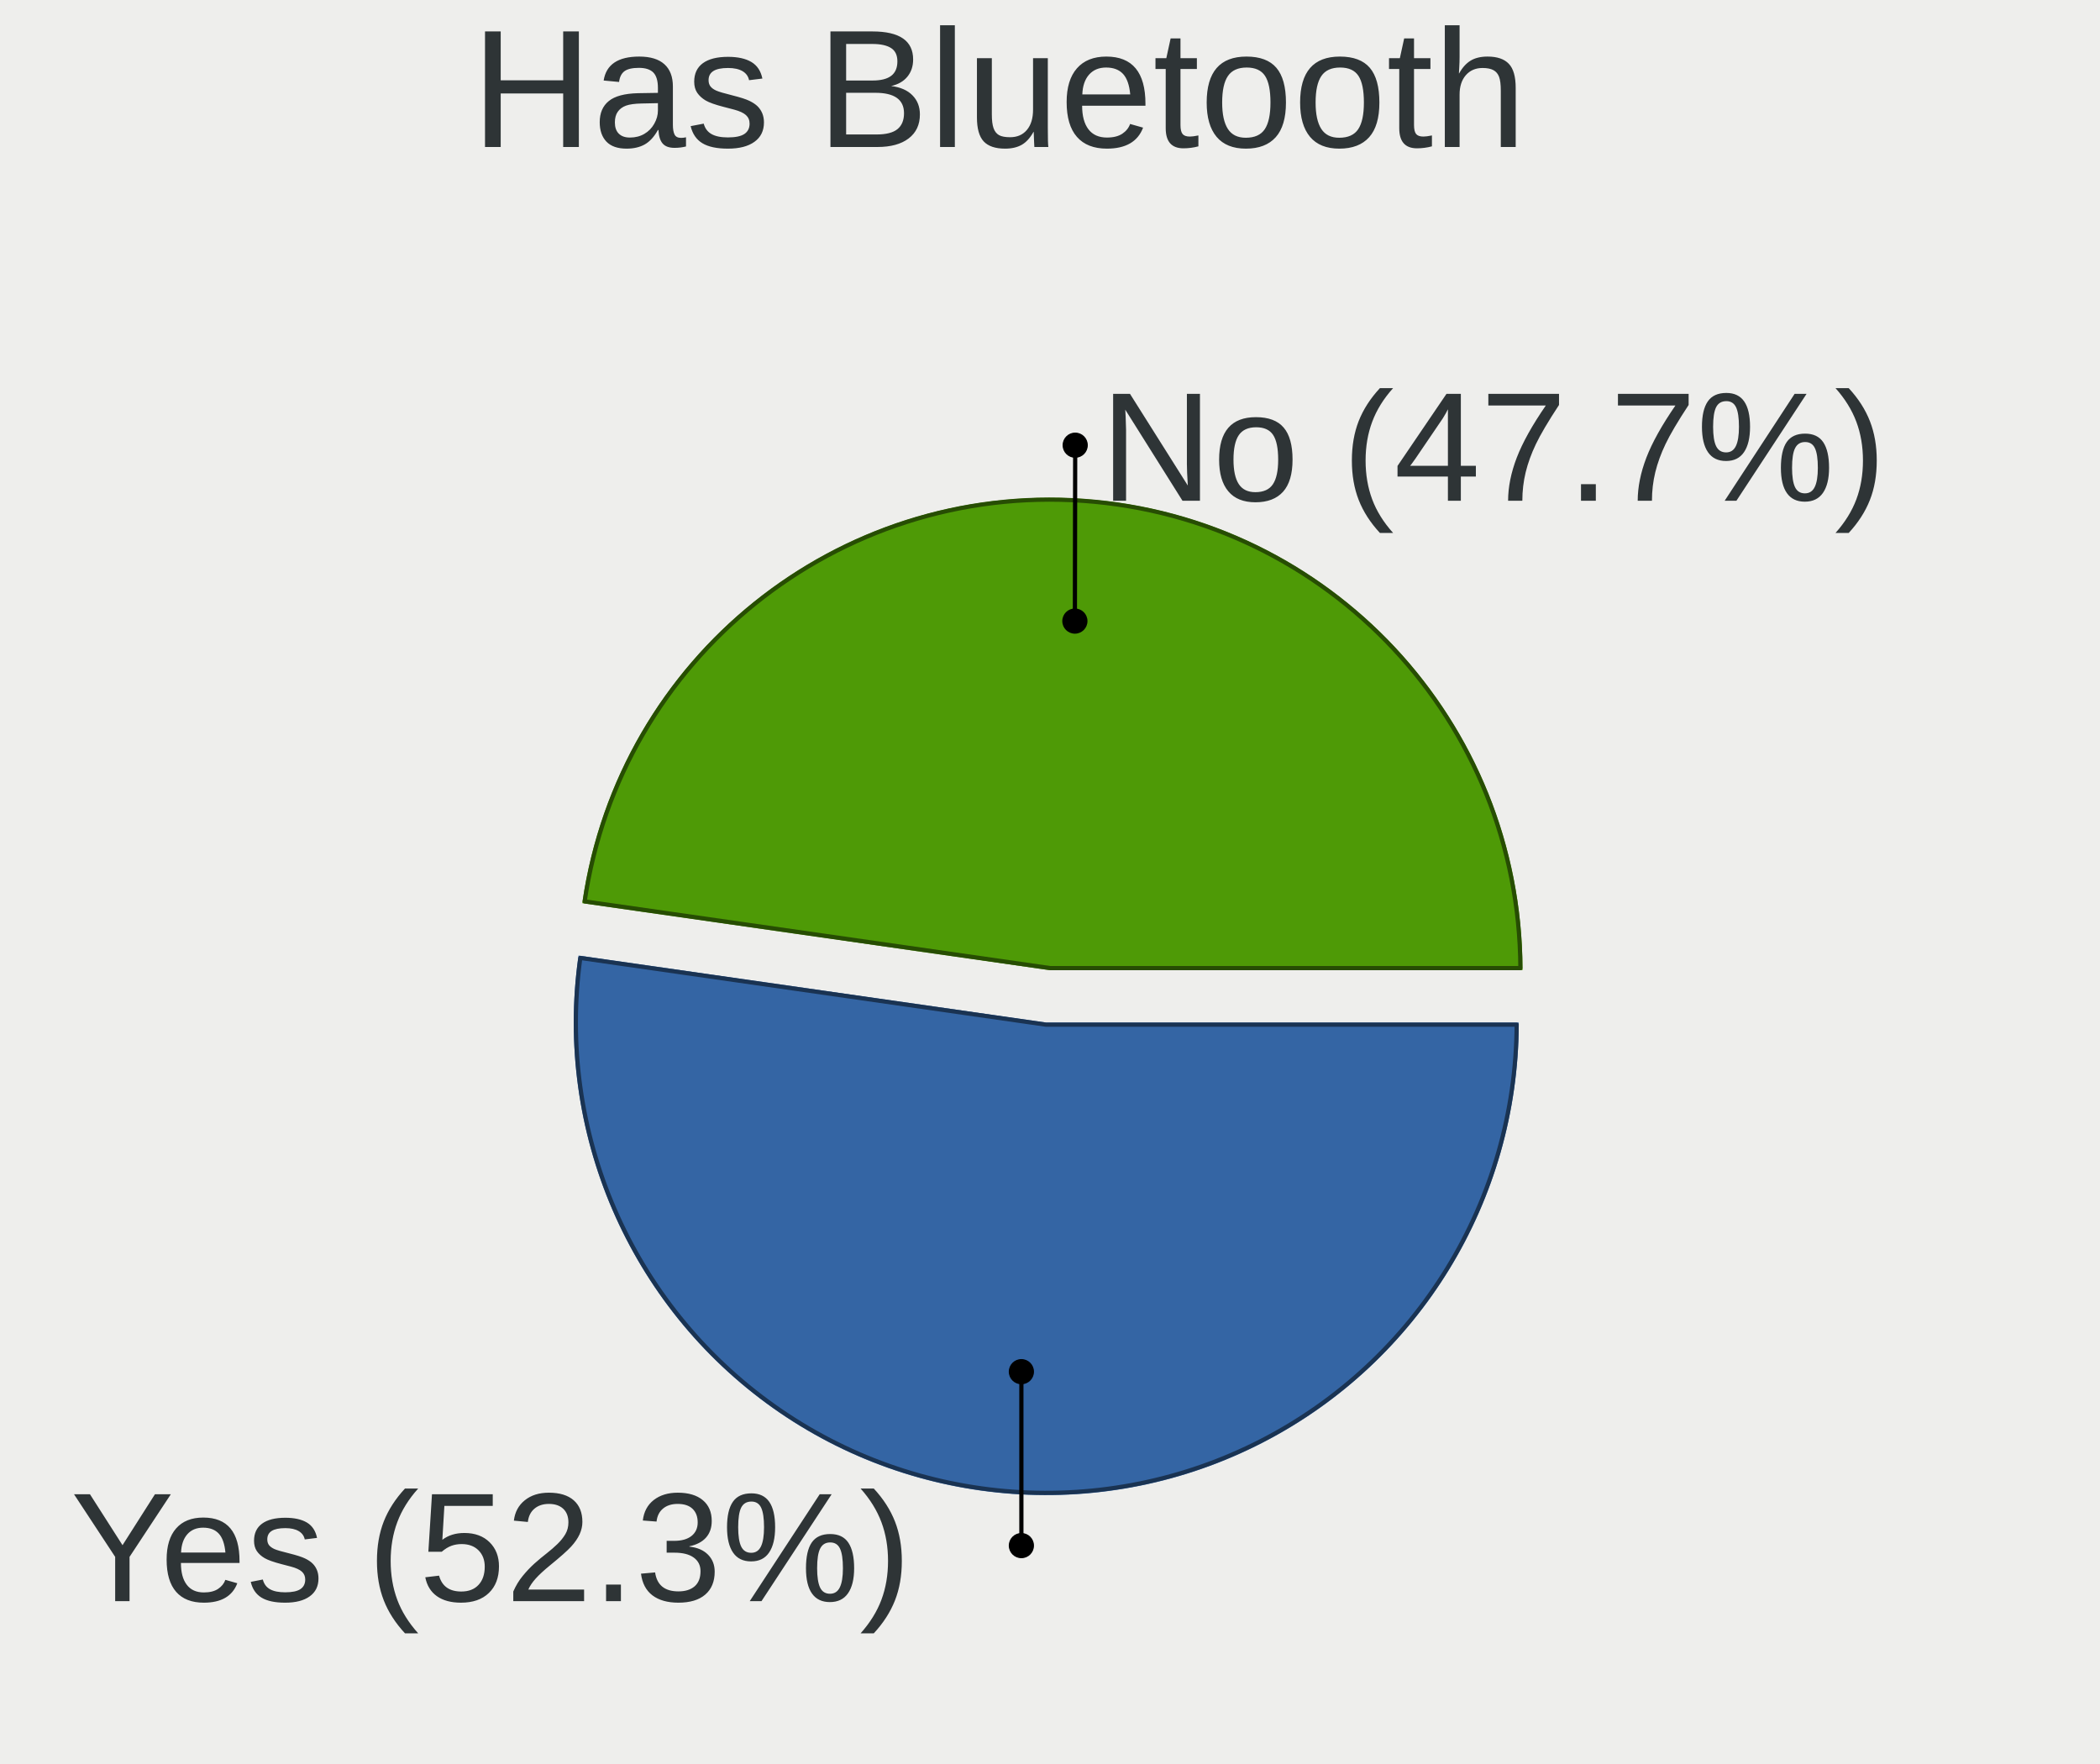
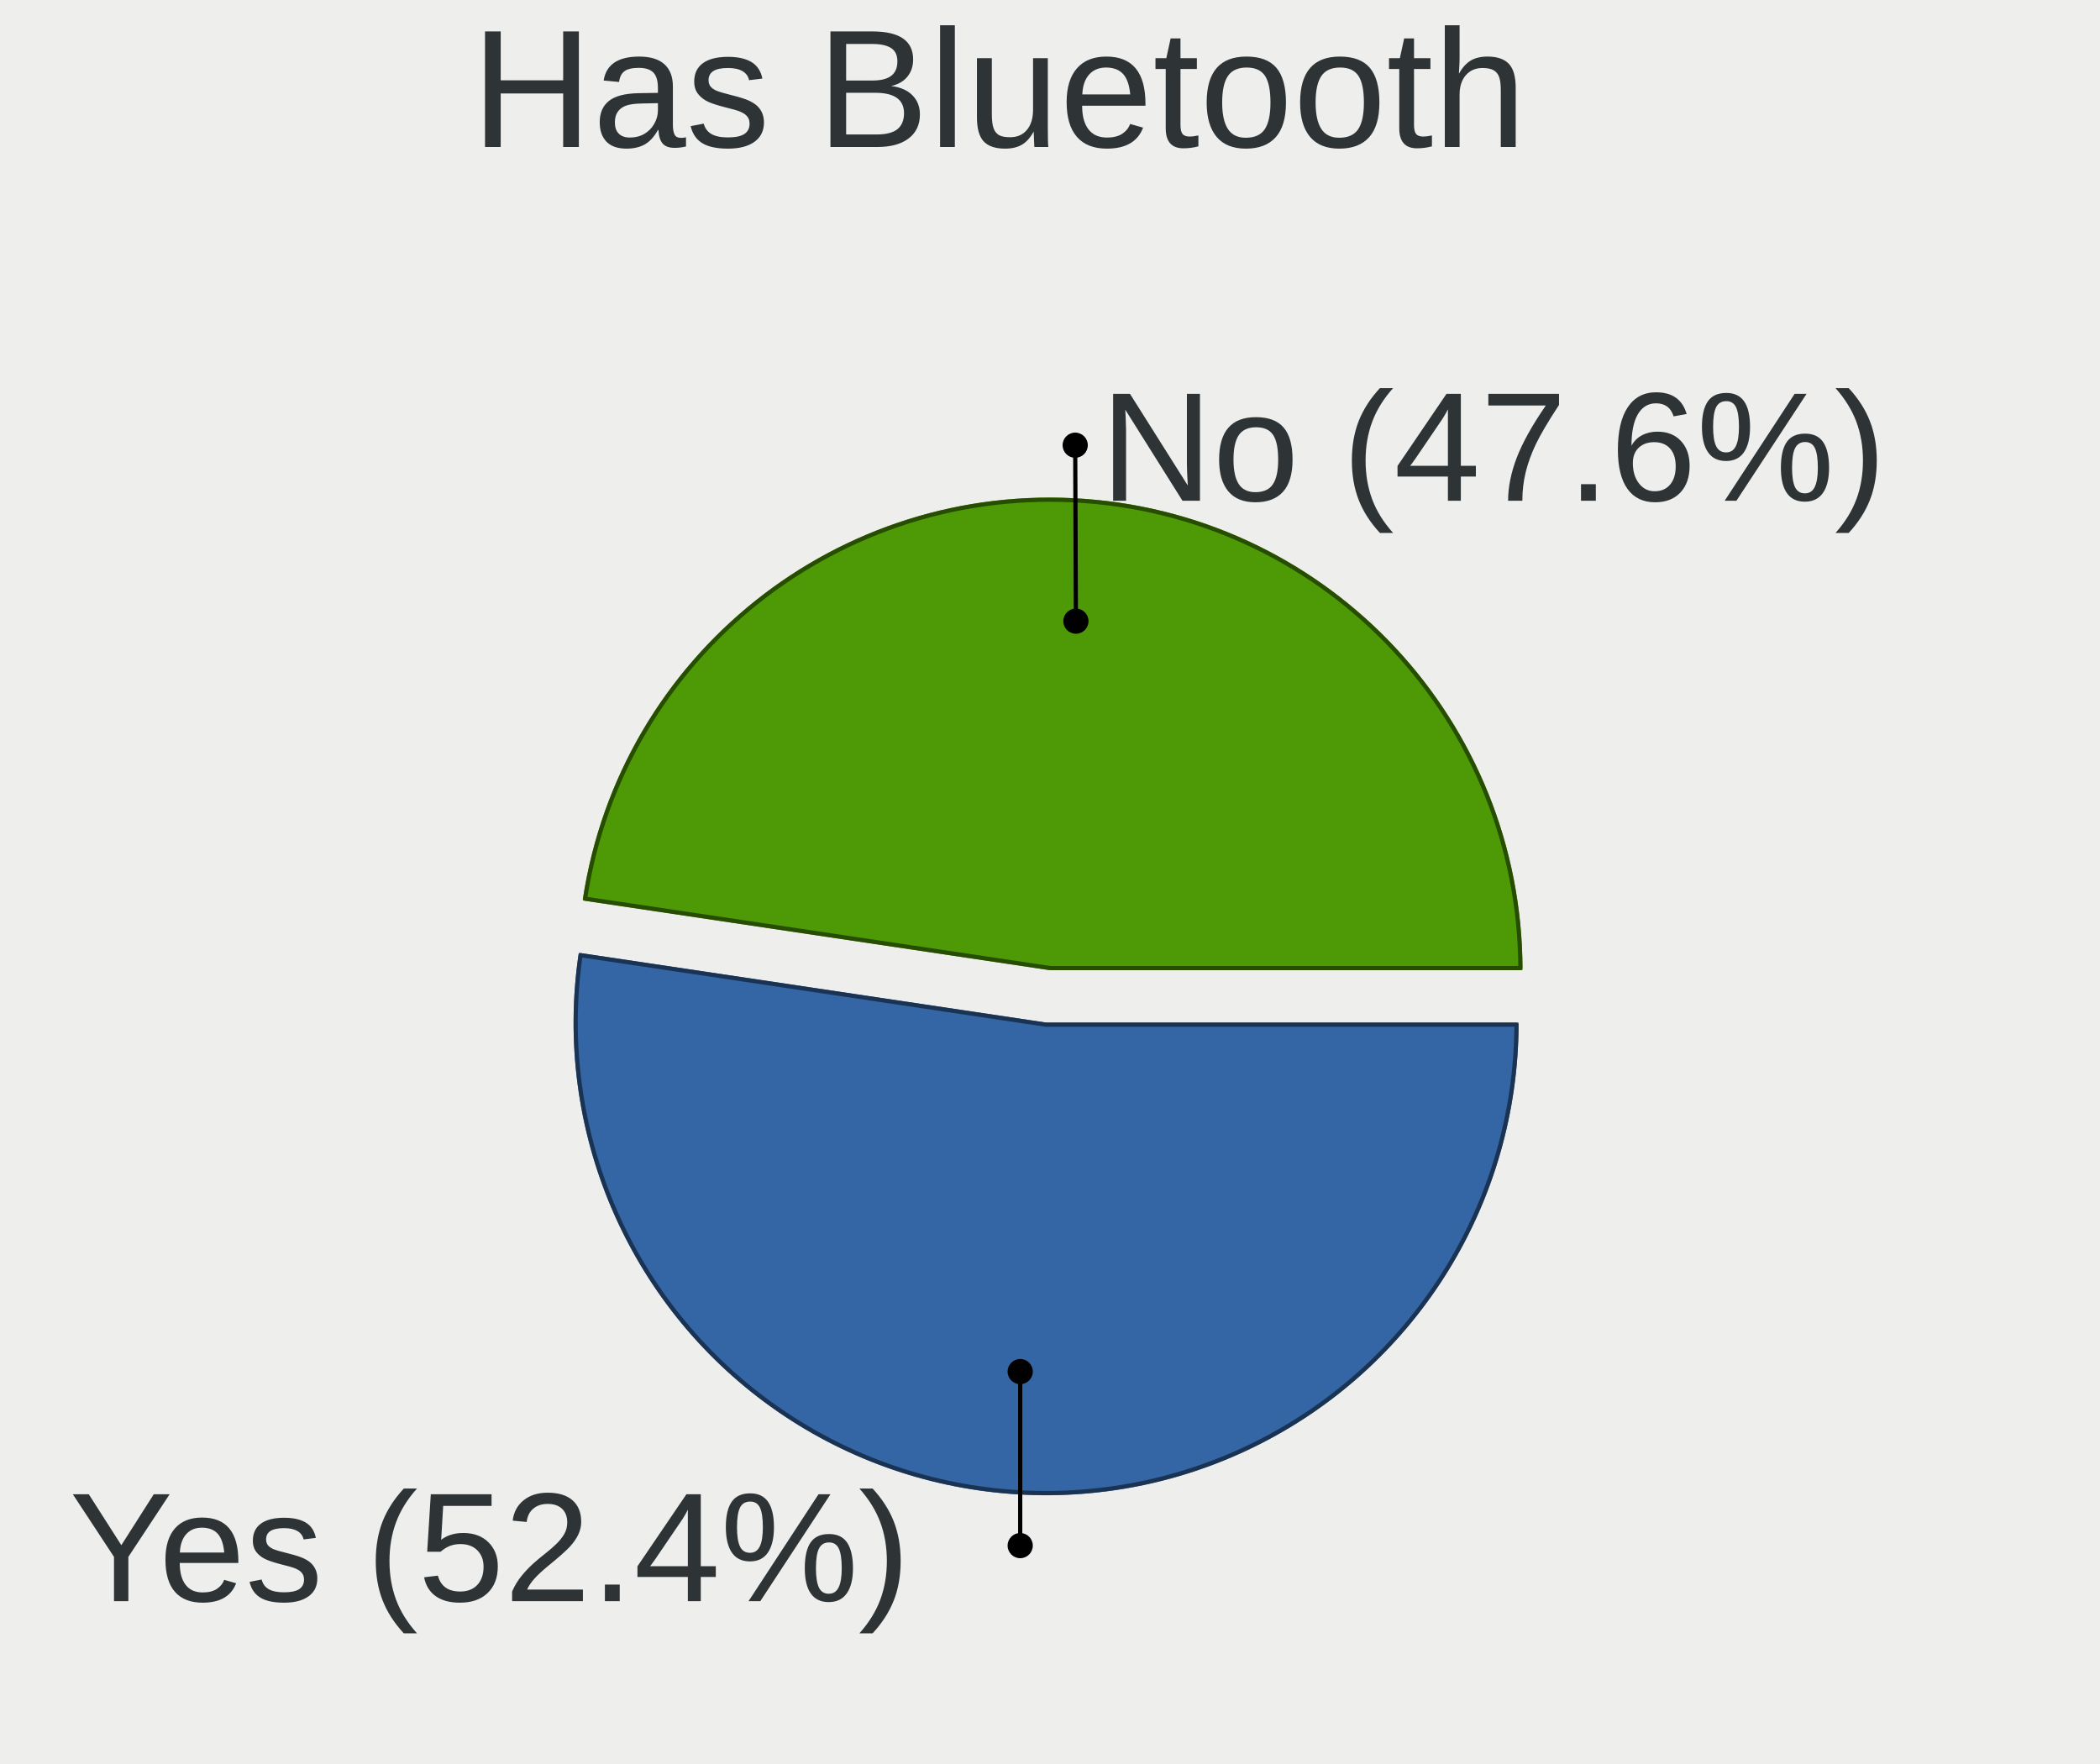
<svg xmlns="http://www.w3.org/2000/svg" width="500" height="420" version="1.0" id="ezcGraph">
  <defs />
  <g id="ezcGraphChart" color-rendering="optimizeQuality" shape-rendering="geometricPrecision" text-rendering="optimizeLegibility">
    <path d=" M 0,420 L 0,0 L 500,0 L 500,420 L 0,420 z " style="fill: #eeeeec; fill-opacity: 1.00; stroke: none;" id="ezcGraphPolygon_1" />
    <path d=" M 0,42 L 0,0 L 500,0 L 500,42 L 0,42 z " style="fill: #000000; fill-opacity: 0.00; stroke: none;" id="ezcGraphPolygon_2" />
-     <path d="M 249.11,243.47 L 361.61,243.47 A 112.50,112.50 0 1,1 137.75,227.51 z" style="fill: #3465a4; fill-opacity: 1.00; stroke: none; cursor: pointer;" id="ezcGraphCircleSector_4" />
-     <path d="M 249.08,243.97 L 361.11,243.97 A 112.00,112.00 0 1,1 138.17,228.08 z" style="fill: none; stroke: #1a3352; stroke-width: 1; stroke-opacity: 1.00; stroke-linecap: round; stroke-linejoin: round;" id="ezcGraphCircleSector_5" />
-     <path d="M 250.00,231.00 L 138.64,215.04 A 112.50,112.50 0 0,1 362.50,231.00 z" style="fill: #4e9a06; fill-opacity: 1.00; stroke: none; cursor: pointer;" id="ezcGraphCircleSector_6" />
-     <path d="M 250.04,230.50 L 139.20,214.62 A 112.00,112.00 0 0,1 362.00,230.50 z" style="fill: none; stroke: #274d03; stroke-width: 1; stroke-opacity: 1.00; stroke-linecap: round; stroke-linejoin: round;" id="ezcGraphCircleSector_7" />
-     <path d=" M 243.187,326.591 L 243.187,368" style="fill: none; stroke: #000000; stroke-width: 1; stroke-opacity: 1.00; stroke-linecap: round; stroke-linejoin: round;" id="ezcGraphLine_8" />
-     <ellipse cx="243.187" cy="326.591" rx="3" ry="3" style="fill: #000000; fill-opacity: 1.00; stroke: none;" id="ezcGraphCircle_9" />
-     <ellipse cx="243.187" cy="368" rx="3" ry="3" style="fill: #000000; fill-opacity: 1.00; stroke: none;" id="ezcGraphCircle_10" />
-     <path d=" M 255.924,147.877 L 256,106" style="fill: none; stroke: #000000; stroke-width: 1; stroke-opacity: 1.00; stroke-linecap: round; stroke-linejoin: round;" id="ezcGraphLine_12" />
-     <ellipse cx="255.924" cy="147.877" rx="3" ry="3" style="fill: #000000; fill-opacity: 1.00; stroke: none;" id="ezcGraphCircle_13" />
+     <path d="M 249.07,243.47 L 361.57,243.47 A 112.50,112.50 0 1,1 137.81,226.86 z" style="fill: #3465a4; fill-opacity: 1.00; stroke: none; cursor: pointer;" id="ezcGraphCircleSector_4" />
+     <path d="M 249.04,243.97 L 361.07,243.97 A 112.00,112.00 0 1,1 138.23,227.42 z" style="fill: none; stroke: #1a3352; stroke-width: 1; stroke-opacity: 1.00; stroke-linecap: round; stroke-linejoin: round;" id="ezcGraphCircleSector_5" />
+     <path d="M 250.00,231.00 L 138.73,214.39 A 112.50,112.50 0 0,1 362.50,231.00 z" style="fill: #4e9a06; fill-opacity: 1.00; stroke: none; cursor: pointer;" id="ezcGraphCircleSector_6" />
+     <path d="M 250.04,230.50 L 139.30,213.97 A 112.00,112.00 0 0,1 362.00,230.50 z" style="fill: none; stroke: #274d03; stroke-width: 1; stroke-opacity: 1.00; stroke-linecap: round; stroke-linejoin: round;" id="ezcGraphCircleSector_7" />
+     <path d=" M 242.906,326.57 L 242.906,368" style="fill: none; stroke: #000000; stroke-width: 1; stroke-opacity: 1.00; stroke-linecap: round; stroke-linejoin: round;" id="ezcGraphLine_8" />
+     <ellipse cx="242.906" cy="326.57" rx="3" ry="3" style="fill: #000000; fill-opacity: 1.00; stroke: none;" id="ezcGraphCircle_9" />
+     <ellipse cx="242.906" cy="368" rx="3" ry="3" style="fill: #000000; fill-opacity: 1.00; stroke: none;" id="ezcGraphCircle_10" />
+     <path d=" M 256.168,147.895 L 256,106" style="fill: none; stroke: #000000; stroke-width: 1; stroke-opacity: 1.00; stroke-linecap: round; stroke-linejoin: round;" id="ezcGraphLine_12" />
+     <ellipse cx="256.168" cy="147.895" rx="3" ry="3" style="fill: #000000; fill-opacity: 1.00; stroke: none;" id="ezcGraphCircle_13" />
    <ellipse cx="256" cy="106" rx="3" ry="3" style="fill: #000000; fill-opacity: 1.00; stroke: none;" id="ezcGraphCircle_14" />
    <g id="ezcGraphTextBox_3">
      <path d=" M 111.7,42 L 111.7,0.5 L 388.8,0.5 L 388.8,42 L 111.7,42 z " style="fill: #ffffff; fill-opacity: 0.00; stroke: none;" id="ezcGraphPolygon_16" />
      <text id="ezcGraphTextBox_3_text" x="112.2" text-length="275.6px" y="35" style="font-size: 40px; font-family: 'Arial'; fill: #2e3436; fill-opacity: 1.00; stroke: none;">Has Bluetooth</text>
    </g>
    <g id="ezcGraphTextBox_11" style=" cursor: pointer;">
-       <path d=" M 16.313,387.9 L 16.313,348.6 L 238.187,348.6 L 238.187,387.9 L 16.313,387.9 z " style="fill: #ffffff; fill-opacity: 0.00; stroke: none;" id="ezcGraphPolygon_17" />
-       <text id="ezcGraphTextBox_11_text" x="16.813" text-length="220.374px" y="381.23" style="font-size: 37px; font-family: 'Arial'; fill: #2e3436; fill-opacity: 1.00; stroke: none;">Yes (52.3%)</text>
+       <path d=" M 16.032,387.9 L 16.032,348.6 L 237.906,348.6 L 237.906,387.9 L 16.032,387.9 z " style="fill: #ffffff; fill-opacity: 0.00; stroke: none;" id="ezcGraphPolygon_17" />
+       <text id="ezcGraphTextBox_11_text" x="16.532" text-length="220.374px" y="381.23" style="font-size: 37px; font-family: 'Arial'; fill: #2e3436; fill-opacity: 1.00; stroke: none;">Yes (52.4%)</text>
    </g>
    <g id="ezcGraphTextBox_15" style=" cursor: pointer;">
      <path d=" M 261.5,125.9 L 261.5,86.6 L 463.34,86.6 L 463.34,125.9 L 261.5,125.9 z " style="fill: #ffffff; fill-opacity: 0.00; stroke: none;" id="ezcGraphPolygon_18" />
-       <text id="ezcGraphTextBox_15_text" x="262" text-length="200.34px" y="119.23" style="font-size: 37px; font-family: 'Arial'; fill: #2e3436; fill-opacity: 1.00; stroke: none;">No (47.7%)</text>
+       <text id="ezcGraphTextBox_15_text" x="262" text-length="200.34px" y="119.23" style="font-size: 37px; font-family: 'Arial'; fill: #2e3436; fill-opacity: 1.00; stroke: none;">No (47.6%)</text>
    </g>
  </g>
</svg>
